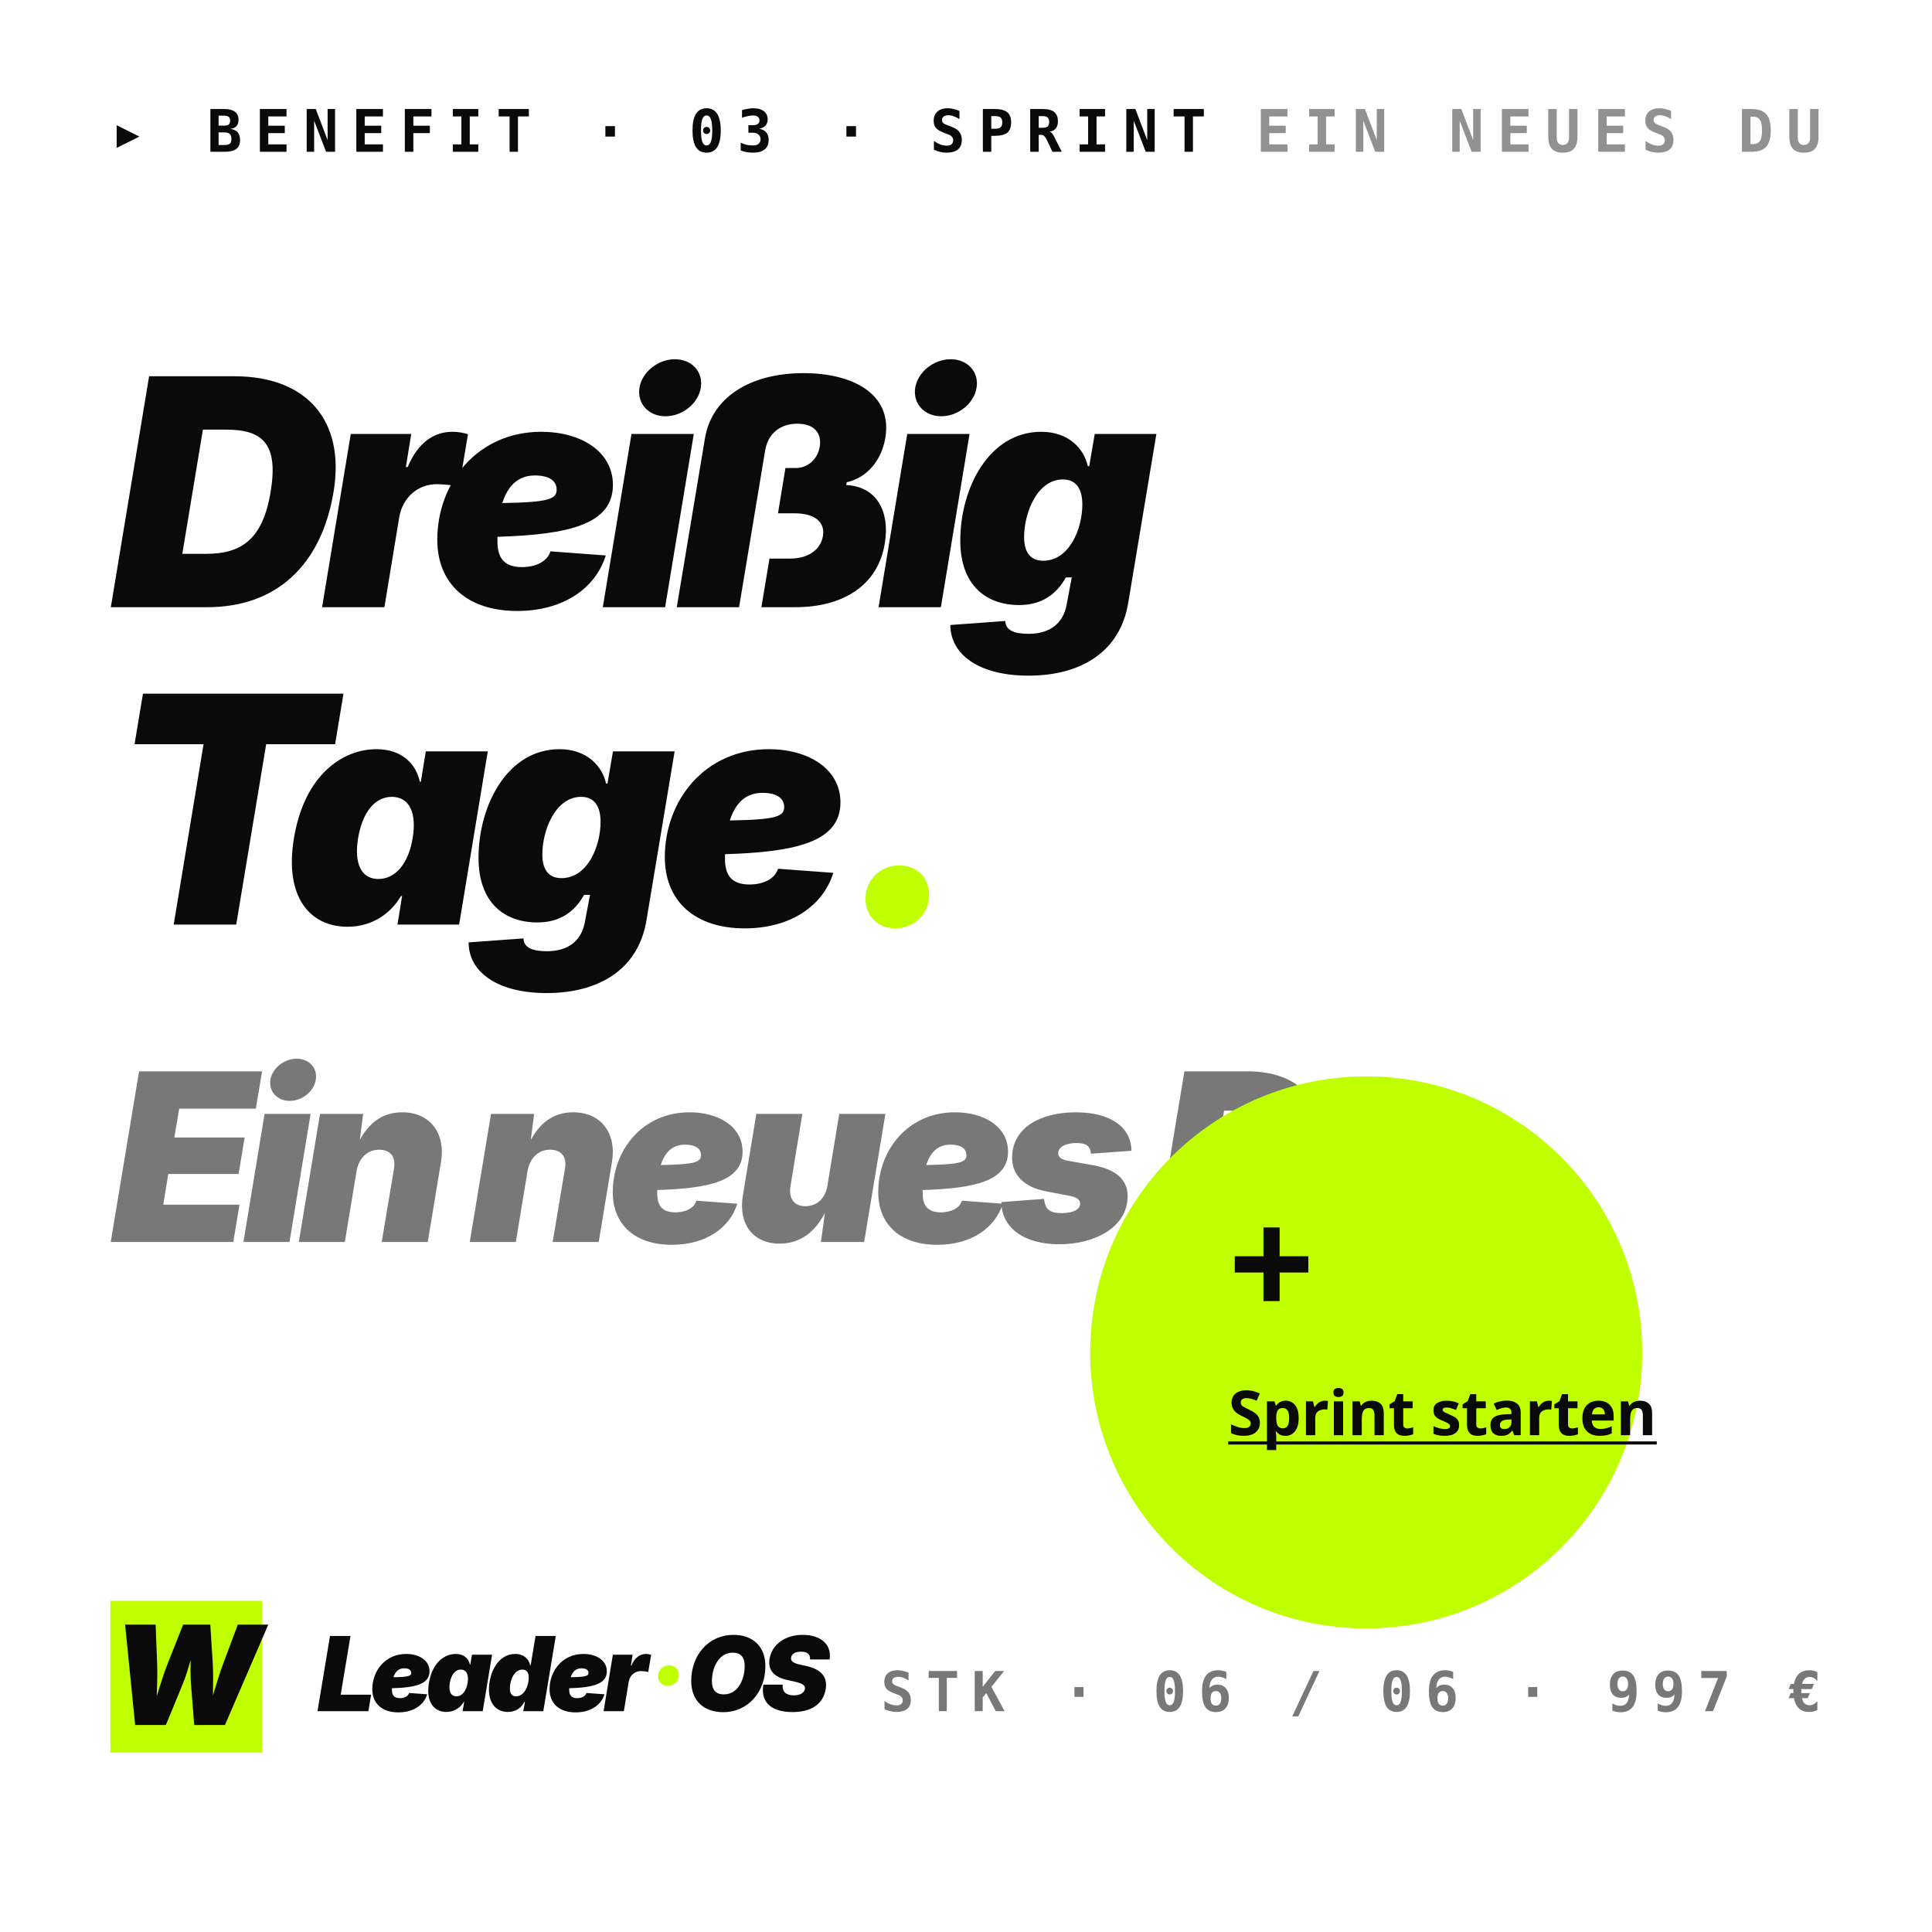
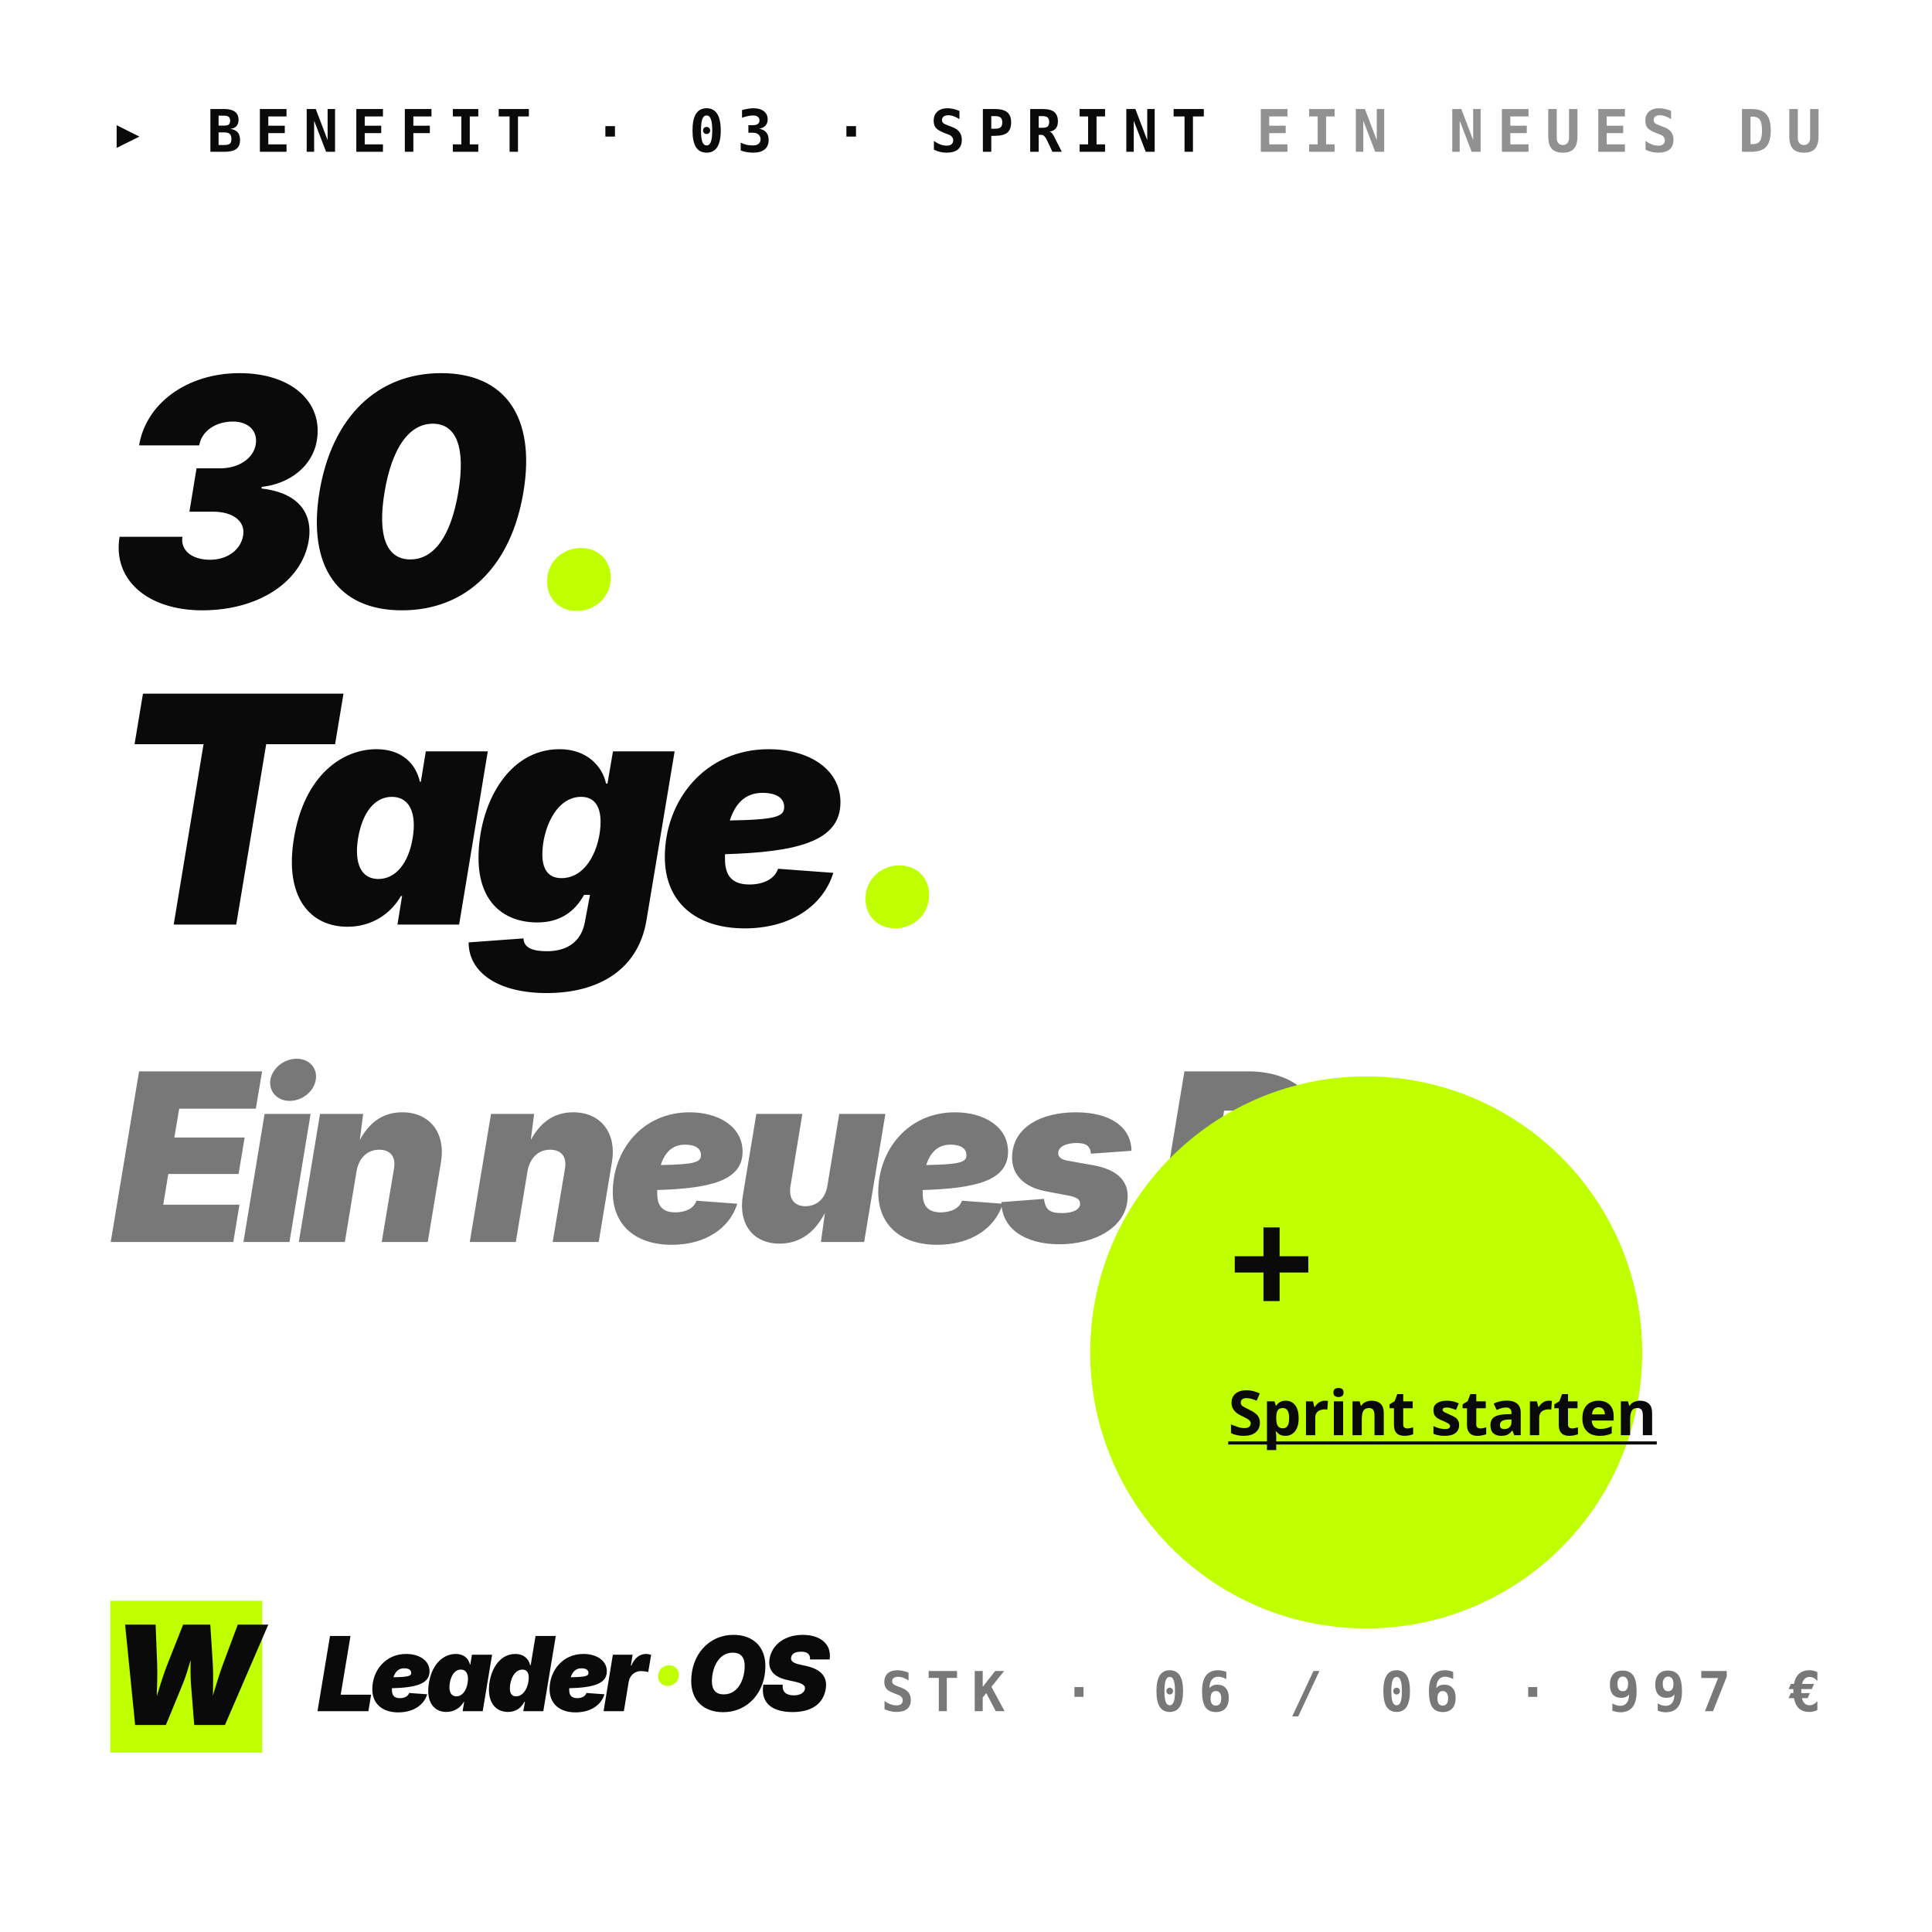
<svg xmlns="http://www.w3.org/2000/svg" viewBox="0 0 280 280" width="280" height="280" aria-labelledby="t06">
  <defs>
    <style>
      .bg{fill:#FFFFFF}
      .ink{fill:#0A0A0A}
      .lime{fill:#BFFF00}
      .mono{font-family:'SF Mono','Menlo','Consolas',monospace;font-weight:700;letter-spacing:0.22em;text-transform:uppercase}
      .display{font-family:'Outfit','Inter',system-ui,sans-serif;font-weight:900;font-style:italic;letter-spacing:-0.06em}
    </style>
  </defs>
  <rect class="bg" x="0" y="0" width="280" height="280" />
  <text class="mono ink" x="16" y="22" font-size="8.5">▸ BENEFIT · 03 · SPRINT</text>
  <text class="mono ink" text-anchor="end" x="264" y="22" font-size="8.5" opacity="0.45">EIN NEUES DU</text>
-   <text class="display ink" x="16" y="88" font-size="46">Dreißig</text>
+   <text class="display ink" x="16" y="88" font-size="46">30<tspan class="lime">.</tspan>
+   </text>
  <text class="display ink" x="16" y="134" font-size="46">Tage<tspan class="lime">.</tspan>
  </text>
  <text class="display ink" x="16" y="180" font-size="34" opacity="0.55">Ein neues Du<tspan class="lime">.</tspan>
  </text>
  <g transform="translate(198 196)">
    <circle cx="0" cy="0" r="40" fill="#BFFF00" />
    <text x="-20" y="-5" font-family="'Outfit',sans-serif" font-weight="900" font-size="22" fill="#0A0A0A">+</text>
    <text x="-20" y="12" font-family="'Outfit',sans-serif" font-weight="700" font-size="9" fill="#0A0A0A" text-decoration="underline" letter-spacing="-0.005em">Sprint starten</text>
  </g>
  <g transform="translate(16 232)">
    <rect class="lime" x="0" y="0" width="22" height="22" />
    <text class="display ink" x="11" y="18" text-anchor="middle" font-size="20">W</text>
    <text class="display ink" x="30" y="16" font-size="15">Leader<tspan class="lime">·</tspan>OS</text>
  </g>
  <text class="mono ink" text-anchor="end" x="264" y="248" font-size="8" opacity="0.55">STK · 06 / 06 · 997 €</text>
</svg>
